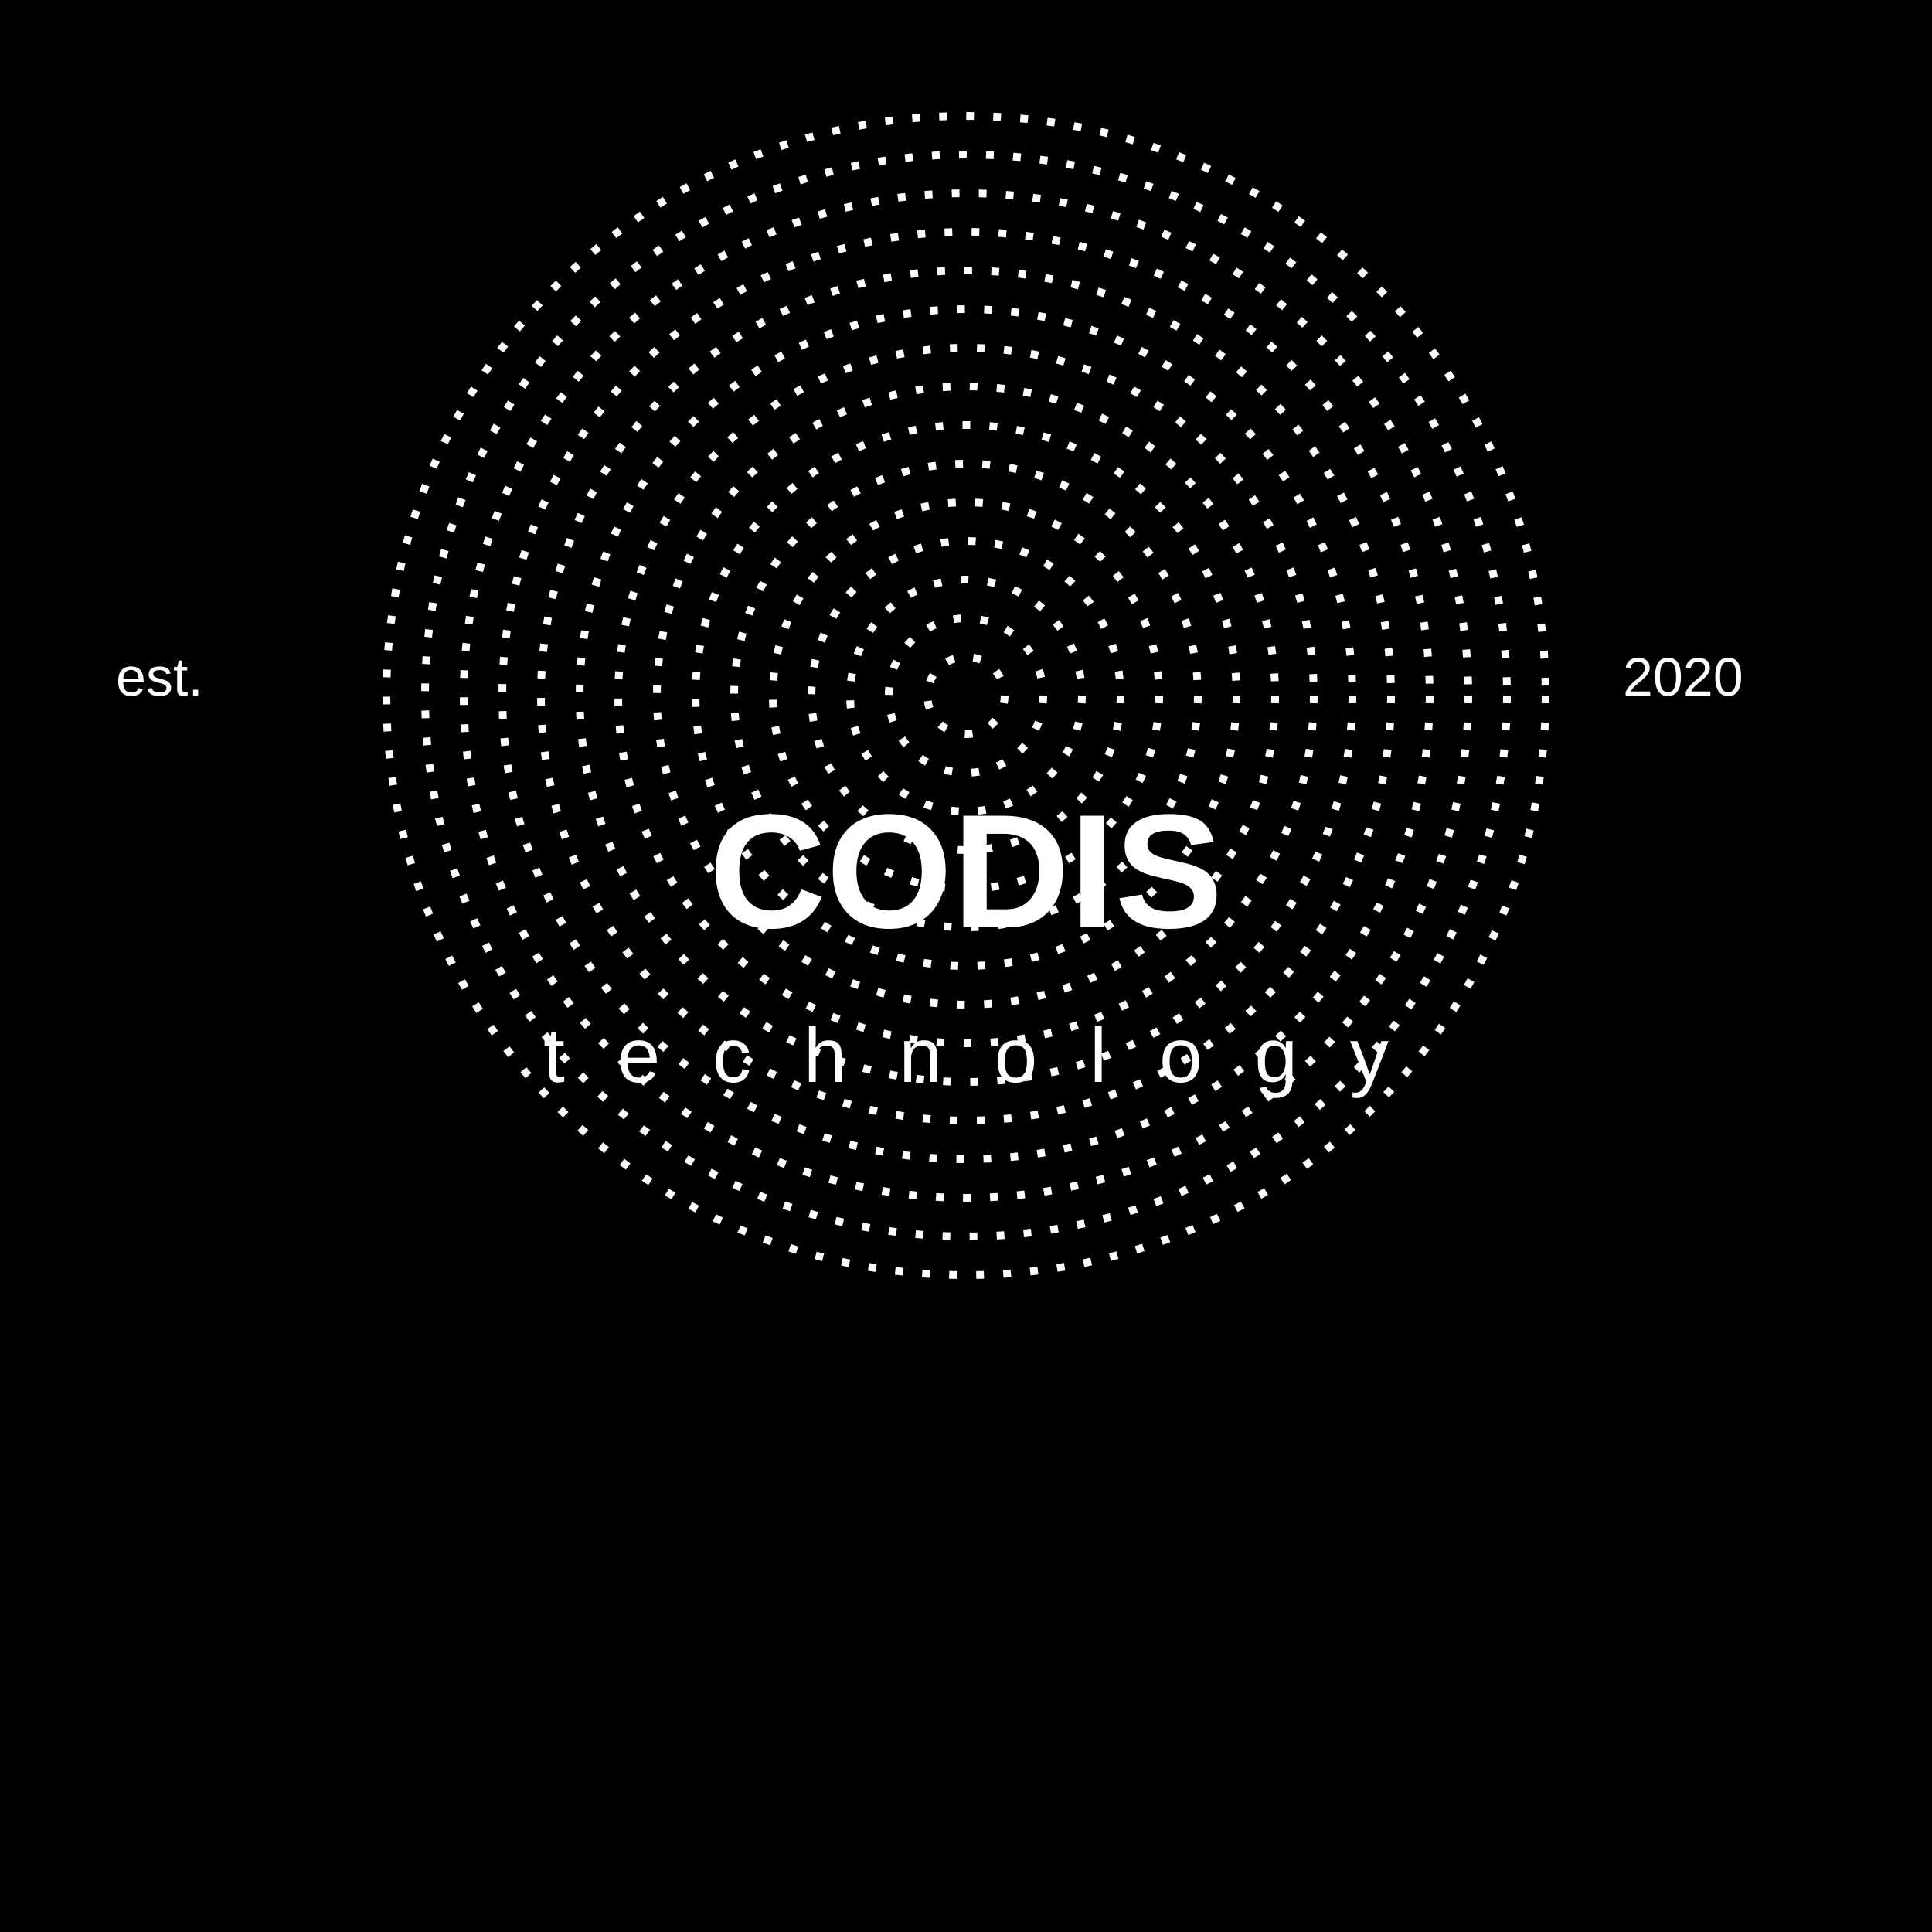
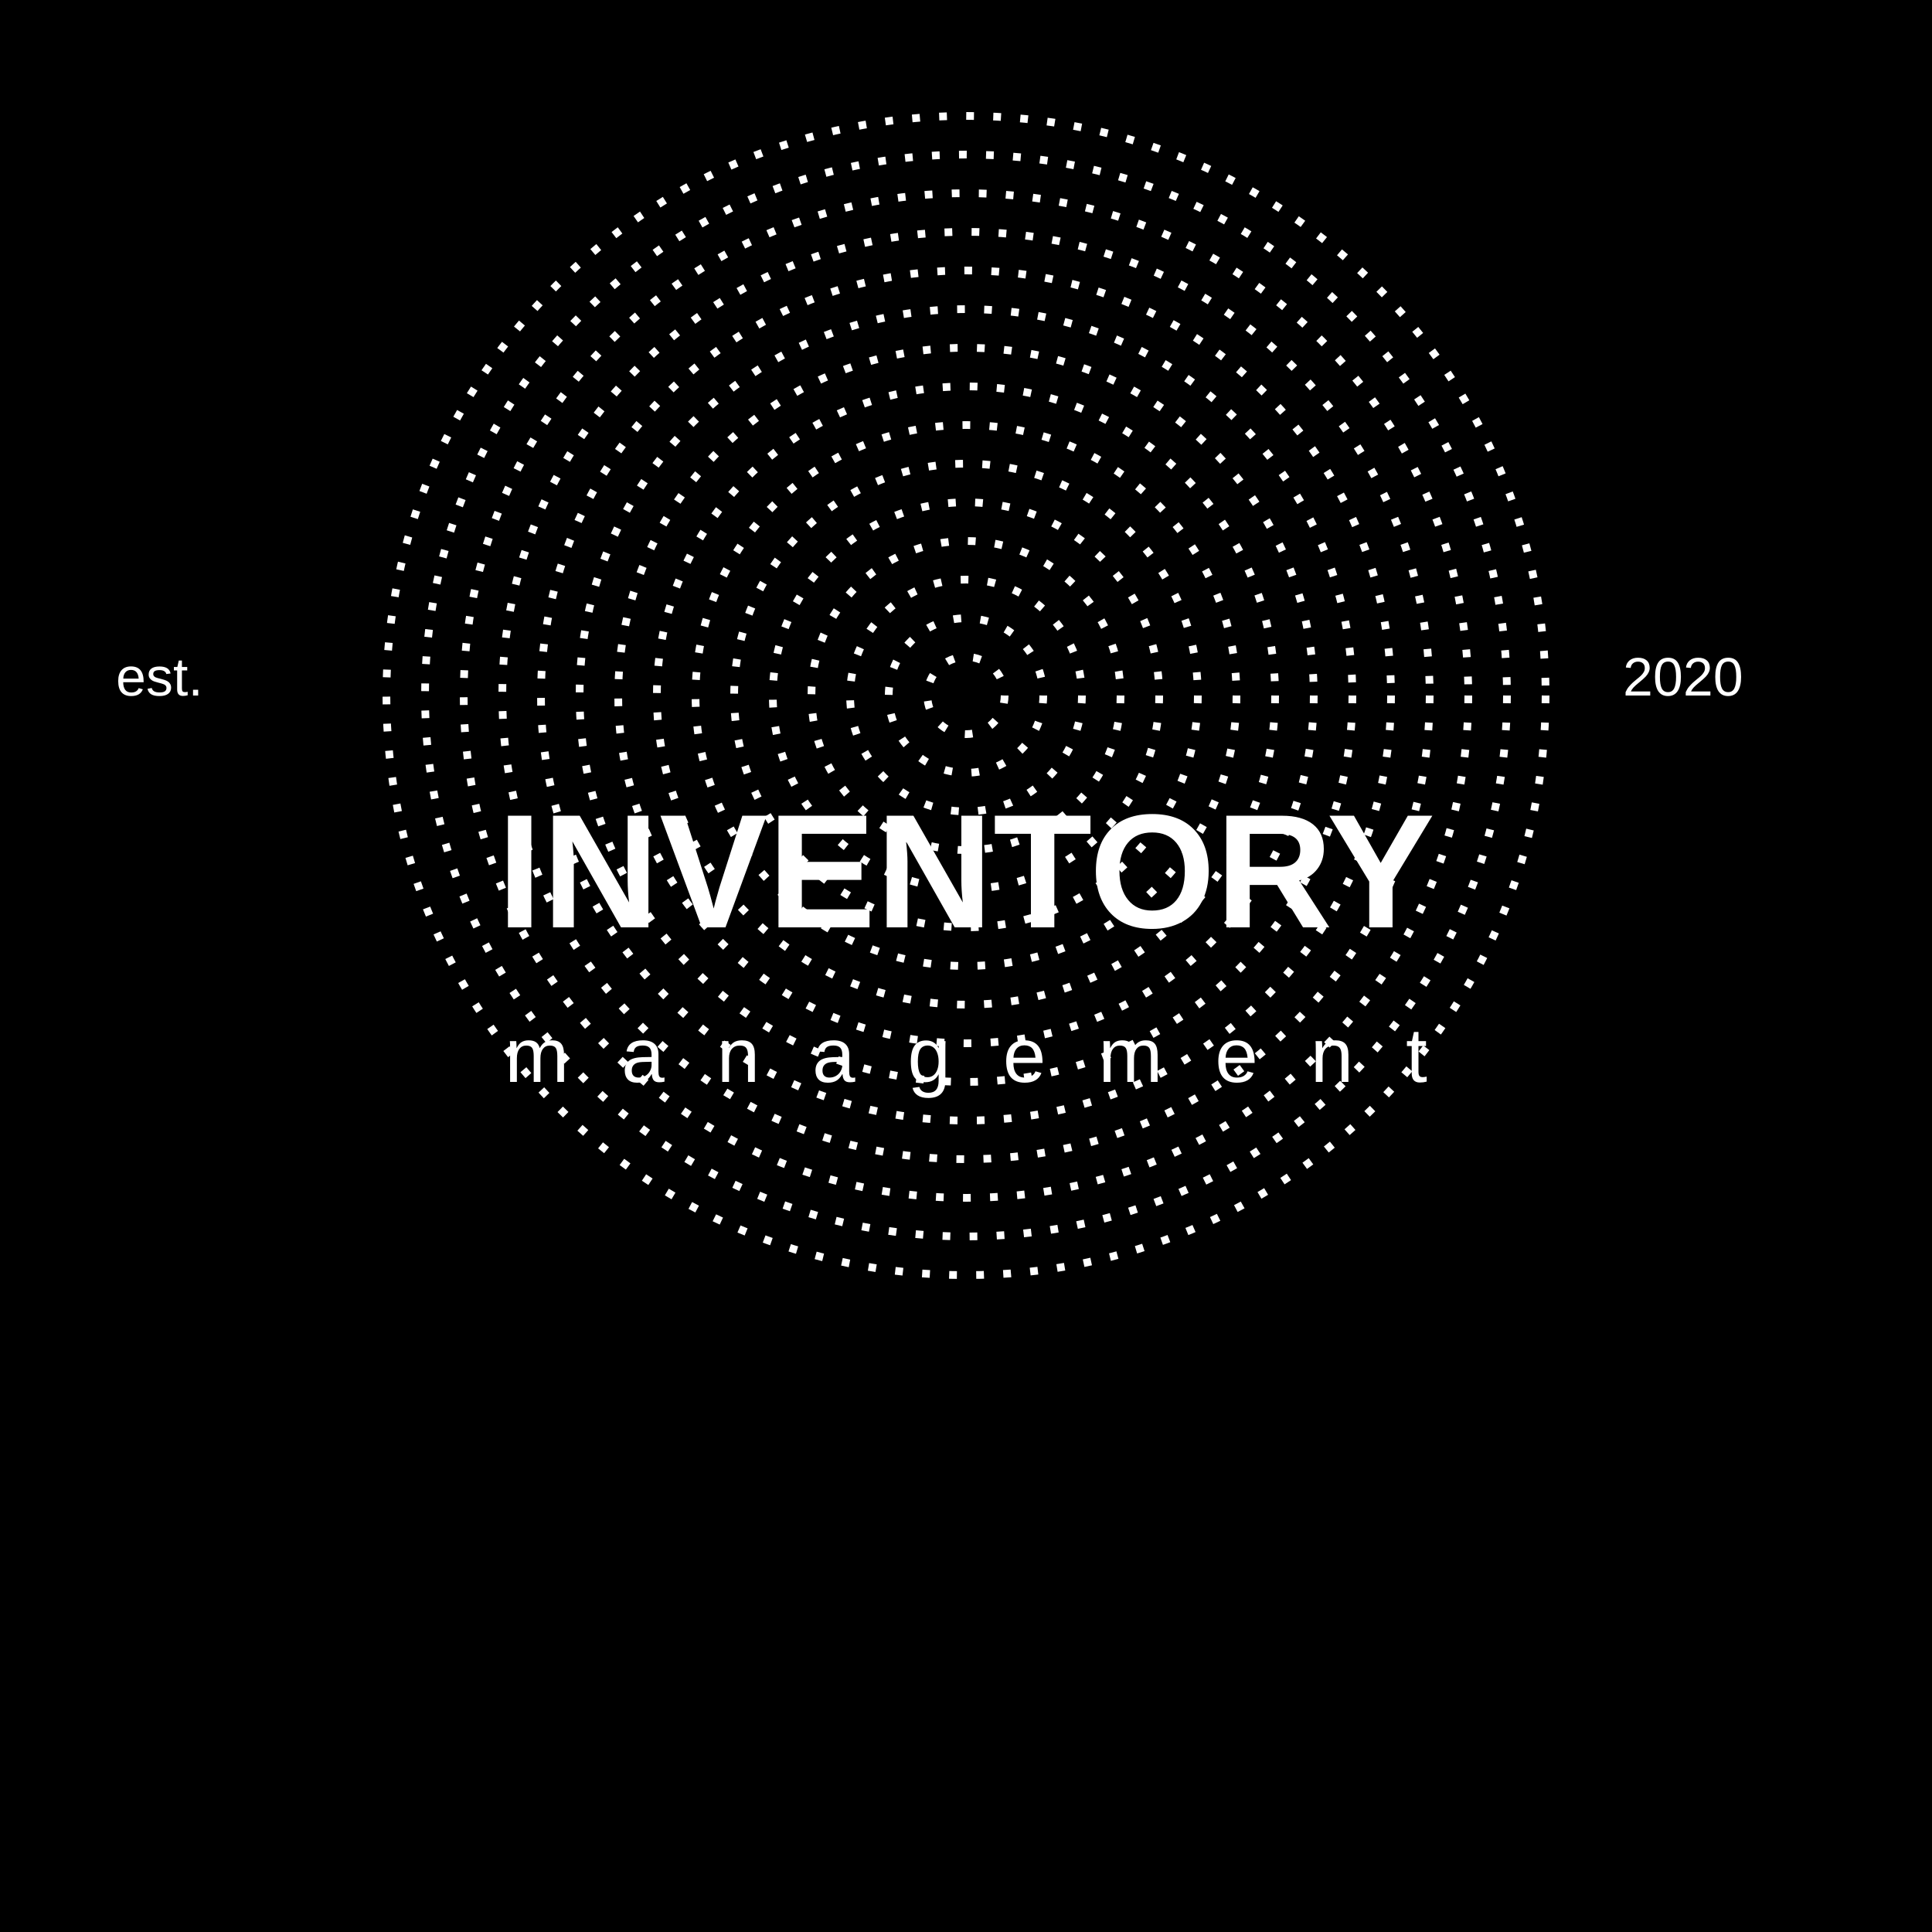
<svg xmlns="http://www.w3.org/2000/svg" viewBox="0 0 500 500">
  <rect width="100%" height="100%" fill="#000000" />
  <g transform="translate(250, 180)">
    <circle cx="0" cy="0" r="150" fill="none" stroke="#FFFFFF" stroke-width="2" stroke-dasharray="2 5" />
    <circle cx="0" cy="0" r="140" fill="none" stroke="#FFFFFF" stroke-width="2" stroke-dasharray="2 5" />
    <circle cx="0" cy="0" r="130" fill="none" stroke="#FFFFFF" stroke-width="2" stroke-dasharray="2 5" />
    <circle cx="0" cy="0" r="120" fill="none" stroke="#FFFFFF" stroke-width="2" stroke-dasharray="2 5" />
    <circle cx="0" cy="0" r="110" fill="none" stroke="#FFFFFF" stroke-width="2" stroke-dasharray="2 5" />
    <circle cx="0" cy="0" r="100" fill="none" stroke="#FFFFFF" stroke-width="2" stroke-dasharray="2 5" />
    <circle cx="0" cy="0" r="90" fill="none" stroke="#FFFFFF" stroke-width="2" stroke-dasharray="2 5" />
    <circle cx="0" cy="0" r="80" fill="none" stroke="#FFFFFF" stroke-width="2" stroke-dasharray="2 5" />
    <circle cx="0" cy="0" r="70" fill="none" stroke="#FFFFFF" stroke-width="2" stroke-dasharray="2 5" />
    <circle cx="0" cy="0" r="60" fill="none" stroke="#FFFFFF" stroke-width="2" stroke-dasharray="2 5" />
    <circle cx="0" cy="0" r="50" fill="none" stroke="#FFFFFF" stroke-width="2" stroke-dasharray="2 5" />
    <circle cx="0" cy="0" r="40" fill="none" stroke="#FFFFFF" stroke-width="2" stroke-dasharray="2 5" />
    <circle cx="0" cy="0" r="30" fill="none" stroke="#FFFFFF" stroke-width="2" stroke-dasharray="2 5" />
    <circle cx="0" cy="0" r="20" fill="none" stroke="#FFFFFF" stroke-width="2" stroke-dasharray="2 5" />
    <circle cx="0" cy="0" r="10" fill="none" stroke="#FFFFFF" stroke-width="2" stroke-dasharray="2 5" />
  </g>
  <text x="30" y="180" font-family="Arial, sans-serif" font-size="14" fill="#FFFFFF">est.</text>
  <text x="420" y="180" font-family="Arial, sans-serif" font-size="14" fill="#FFFFFF">2020</text>
-   <text x="250" y="240" font-family="Arial, sans-serif" font-size="42" font-weight="bold" fill="#FFFFFF" text-anchor="middle">CODIS</text>
-   <text x="250" y="280" font-family="Arial, sans-serif" font-size="20" fill="#FFFFFF" text-anchor="middle" letter-spacing="4">t e c h n o l o g y</text>
+   <text x="250" y="240" font-family="Arial, sans-serif" font-size="42" font-weight="bold" fill="#FFFFFF" text-anchor="middle">INVENTORY</text>
+   <text x="250" y="280" font-family="Arial, sans-serif" font-size="20" fill="#FFFFFF" text-anchor="middle" letter-spacing="4">m a n a g e m e n t</text>
</svg>
